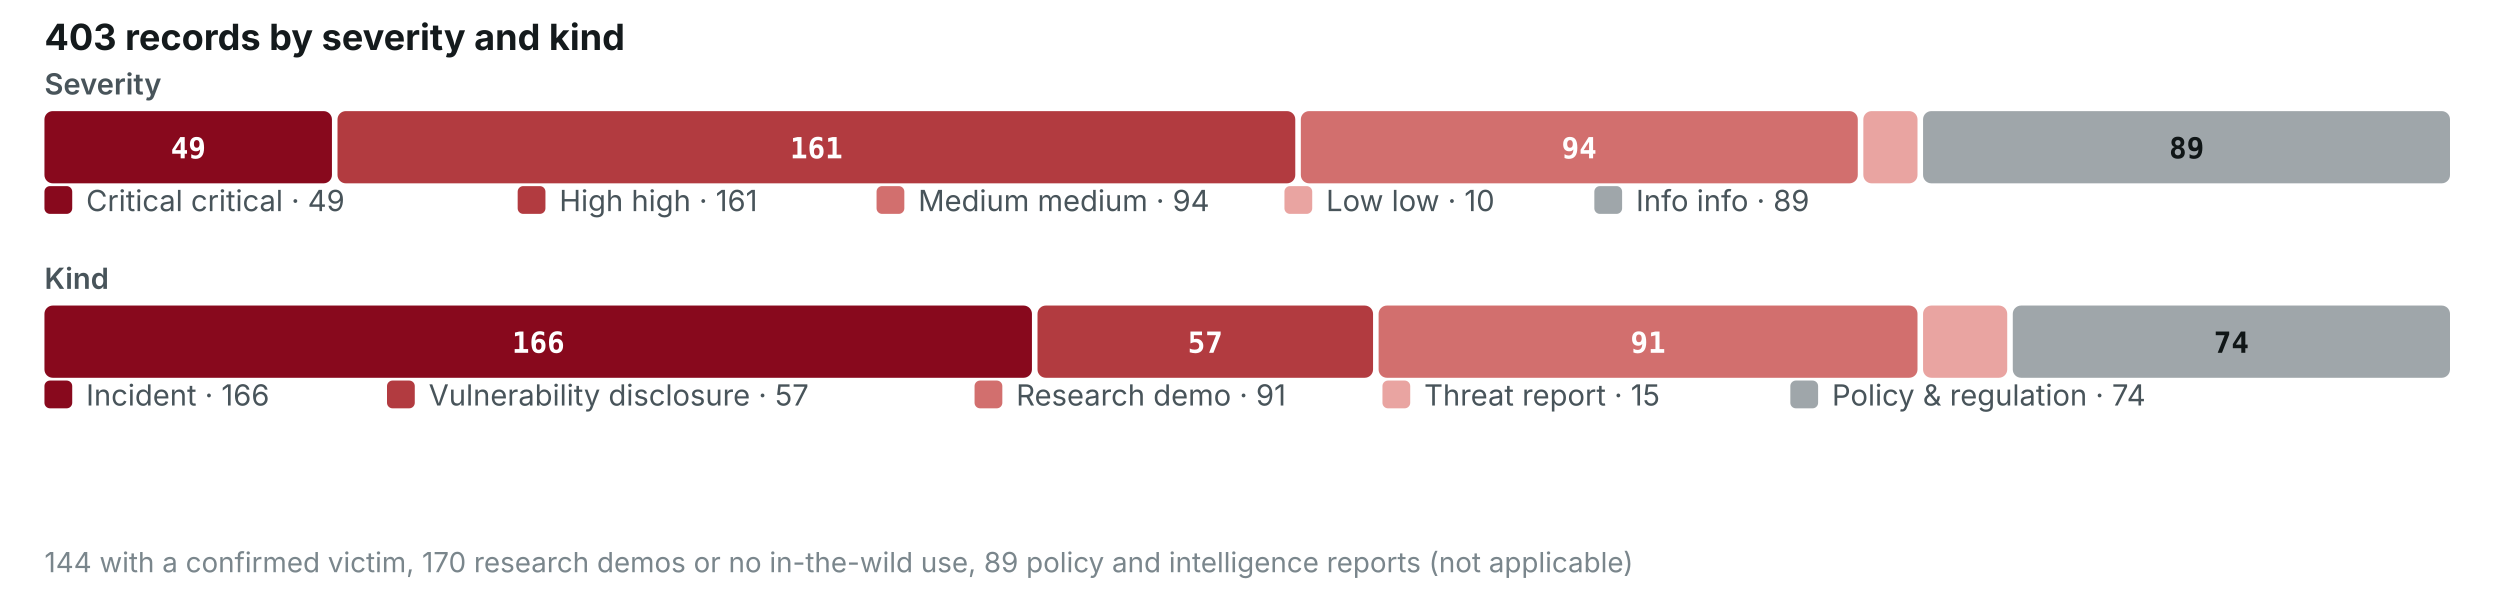
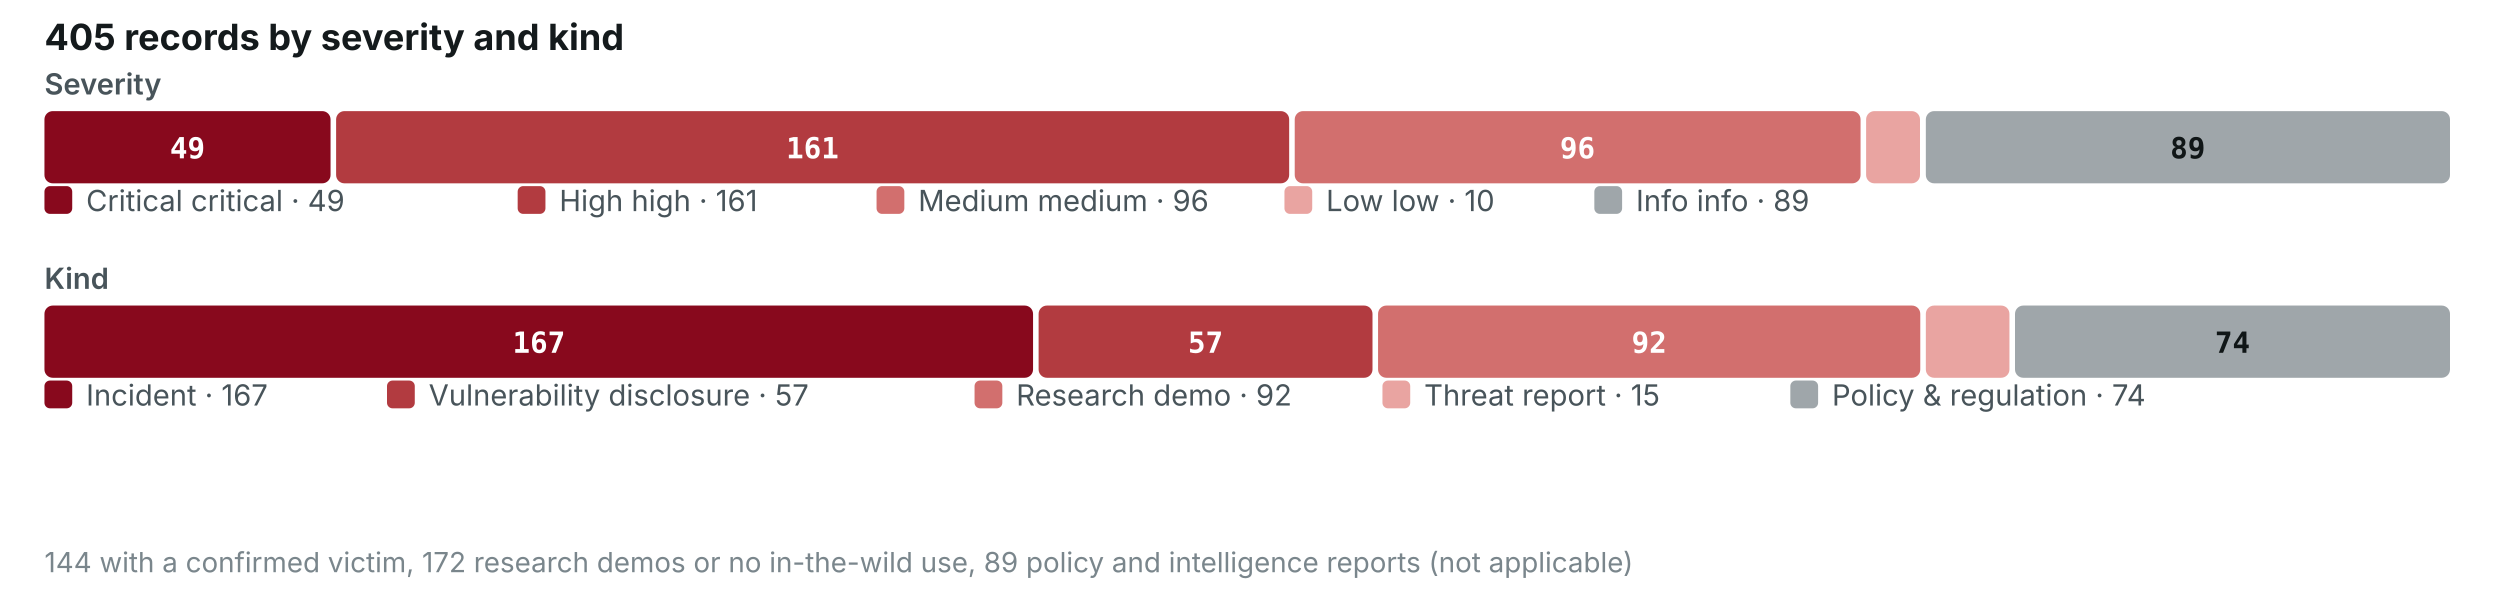
<svg xmlns="http://www.w3.org/2000/svg" viewBox="0 0 900 216" width="900" height="216" role="img" font-family="ui-sans-serif,-apple-system,'Segoe UI','PingFang SC','Microsoft YaHei',sans-serif">
  <rect width="900" height="216" fill="#FFFFFF" />
-   <text x="16" y="18" font-size="13" font-weight="700" fill="#141A1C">403 records by severity and kind</text>
+   <text x="16" y="18" font-size="13" font-weight="700" fill="#141A1C">405 records by severity and kind</text>
  <text x="16" y="34" font-size="10.5" fill="#48545A" font-weight="600">Severity</text>
-   <rect x="16.0" y="40" width="103.5" height="26" rx="3" fill="#88091D" />
-   <text x="67.8" y="57" font-size="10.5" text-anchor="middle" font-family="ui-monospace,'SF Mono','Cascadia Mono','Consolas',monospace" font-weight="700" fill="#FFFFFF">49</text>
-   <rect x="121.5" y="40" width="344.8" height="26" rx="3" fill="#B23B40" />
-   <text x="293.9" y="57" font-size="10.5" text-anchor="middle" font-family="ui-monospace,'SF Mono','Cascadia Mono','Consolas',monospace" font-weight="700" fill="#FFFFFF">161</text>
-   <rect x="468.3" y="40" width="200.5" height="26" rx="3" fill="#D26F6E" />
-   <text x="568.5" y="57" font-size="10.5" text-anchor="middle" font-family="ui-monospace,'SF Mono','Cascadia Mono','Consolas',monospace" font-weight="700" fill="#FFFFFF">94</text>
-   <rect x="670.8" y="40" width="19.5" height="26" rx="3" fill="#E9A4A1" />
-   <rect x="692.3" y="40" width="189.7" height="26" rx="3" fill="#9FA6AA" />
-   <text x="787.2" y="57" font-size="10.5" text-anchor="middle" font-family="ui-monospace,'SF Mono','Cascadia Mono','Consolas',monospace" font-weight="700" fill="#101617">89</text>
+   <rect x="16.0" y="40" width="103.0" height="26" rx="3" fill="#88091D" />
+   <text x="67.5" y="57" font-size="10.5" text-anchor="middle" font-family="ui-monospace,'SF Mono','Cascadia Mono','Consolas',monospace" font-weight="700" fill="#FFFFFF">49</text>
+   <rect x="121.0" y="40" width="343.1" height="26" rx="3" fill="#B23B40" />
+   <text x="292.5" y="57" font-size="10.5" text-anchor="middle" font-family="ui-monospace,'SF Mono','Cascadia Mono','Consolas',monospace" font-weight="700" fill="#FFFFFF">161</text>
+   <rect x="466.1" y="40" width="203.7" height="26" rx="3" fill="#D26F6E" />
+   <text x="567.9" y="57" font-size="10.5" text-anchor="middle" font-family="ui-monospace,'SF Mono','Cascadia Mono','Consolas',monospace" font-weight="700" fill="#FFFFFF">96</text>
+   <rect x="671.8" y="40" width="19.4" height="26" rx="3" fill="#E9A4A1" />
+   <rect x="693.3" y="40" width="188.7" height="26" rx="3" fill="#9FA6AA" />
+   <text x="787.6" y="57" font-size="10.5" text-anchor="middle" font-family="ui-monospace,'SF Mono','Cascadia Mono','Consolas',monospace" font-weight="700" fill="#101617">89</text>
  <rect x="16" y="67" width="10" height="10" rx="2" fill="#88091D" />
  <text x="31" y="76" font-size="10.5" fill="#48545A">Critical critical · 49</text>
  <rect x="186.36" y="67" width="10" height="10" rx="2" fill="#B23B40" />
  <text x="201.36" y="76" font-size="10.5" fill="#48545A">High high · 161</text>
  <rect x="315.56" y="67" width="10" height="10" rx="2" fill="#D26F6E" />
-   <text x="330.56" y="76" font-size="10.5" fill="#48545A">Medium medium · 94</text>
+   <text x="330.56" y="76" font-size="10.5" fill="#48545A">Medium medium · 96</text>
  <rect x="462.4" y="67" width="10" height="10" rx="2" fill="#E9A4A1" />
  <text x="477.4" y="76" font-size="10.5" fill="#48545A">Low low · 10</text>
  <rect x="573.96" y="67" width="10" height="10" rx="2" fill="#9FA6AA" />
  <text x="588.96" y="76" font-size="10.5" fill="#48545A">Info info · 89</text>
  <text x="16" y="104" font-size="10.5" fill="#48545A" font-weight="600">Kind</text>
-   <rect x="16.0" y="110" width="355.5" height="26" rx="3" fill="#88091D" />
-   <text x="193.8" y="127" font-size="10.5" text-anchor="middle" font-family="ui-monospace,'SF Mono','Cascadia Mono','Consolas',monospace" font-weight="700" fill="#FFFFFF">166</text>
-   <rect x="373.5" y="110" width="120.8" height="26" rx="3" fill="#B23B40" />
-   <text x="433.9" y="127" font-size="10.5" text-anchor="middle" font-family="ui-monospace,'SF Mono','Cascadia Mono','Consolas',monospace" font-weight="700" fill="#FFFFFF">57</text>
-   <rect x="496.3" y="110" width="194.0" height="26" rx="3" fill="#D26F6E" />
-   <text x="593.3" y="127" font-size="10.5" text-anchor="middle" font-family="ui-monospace,'SF Mono','Cascadia Mono','Consolas',monospace" font-weight="700" fill="#FFFFFF">91</text>
-   <rect x="692.3" y="110" width="30.3" height="26" rx="3" fill="#E9A4A1" />
-   <rect x="724.6" y="110" width="157.4" height="26" rx="3" fill="#9FA6AA" />
-   <text x="803.3" y="127" font-size="10.5" text-anchor="middle" font-family="ui-monospace,'SF Mono','Cascadia Mono','Consolas',monospace" font-weight="700" fill="#101617">74</text>
+   <rect x="16.0" y="110" width="355.9" height="26" rx="3" fill="#88091D" />
+   <text x="194.0" y="127" font-size="10.5" text-anchor="middle" font-family="ui-monospace,'SF Mono','Cascadia Mono','Consolas',monospace" font-weight="700" fill="#FFFFFF">167</text>
+   <rect x="373.9" y="110" width="120.2" height="26" rx="3" fill="#B23B40" />
+   <text x="434.0" y="127" font-size="10.5" text-anchor="middle" font-family="ui-monospace,'SF Mono','Cascadia Mono','Consolas',monospace" font-weight="700" fill="#FFFFFF">57</text>
+   <rect x="496.1" y="110" width="195.2" height="26" rx="3" fill="#D26F6E" />
+   <text x="593.7" y="127" font-size="10.5" text-anchor="middle" font-family="ui-monospace,'SF Mono','Cascadia Mono','Consolas',monospace" font-weight="700" fill="#FFFFFF">92</text>
+   <rect x="693.3" y="110" width="30.1" height="26" rx="3" fill="#E9A4A1" />
+   <rect x="725.4" y="110" width="156.6" height="26" rx="3" fill="#9FA6AA" />
+   <text x="803.7" y="127" font-size="10.5" text-anchor="middle" font-family="ui-monospace,'SF Mono','Cascadia Mono','Consolas',monospace" font-weight="700" fill="#101617">74</text>
  <rect x="16" y="137" width="10" height="10" rx="2" fill="#88091D" />
-   <text x="31" y="146" font-size="10.5" fill="#48545A">Incident · 166</text>
+   <text x="31" y="146" font-size="10.5" fill="#48545A">Incident · 167</text>
  <rect x="139.32" y="137" width="10" height="10" rx="2" fill="#B23B40" />
  <text x="154.32" y="146" font-size="10.5" fill="#48545A">Vulnerability disclosure · 57</text>
  <rect x="350.84" y="137" width="10" height="10" rx="2" fill="#D26F6E" />
-   <text x="365.84" y="146" font-size="10.5" fill="#48545A">Research demo · 91</text>
+   <text x="365.84" y="146" font-size="10.5" fill="#48545A">Research demo · 92</text>
  <rect x="497.68" y="137" width="10" height="10" rx="2" fill="#E9A4A1" />
  <text x="512.68" y="146" font-size="10.5" fill="#48545A">Threat report · 15</text>
  <rect x="644.52" y="137" width="10" height="10" rx="2" fill="#9FA6AA" />
  <text x="659.52" y="146" font-size="10.5" fill="#48545A">Policy &amp; regulation · 74</text>
-   <text x="16" y="206" font-size="10" fill="#7A868C">144 with a confirmed victim, 170 research demos or no in-the-wild use, 89 policy and intelligence reports (not applicable)</text>
+   <text x="16" y="206" font-size="10" fill="#7A868C">144 with a confirmed victim, 172 research demos or no in-the-wild use, 89 policy and intelligence reports (not applicable)</text>
</svg>
